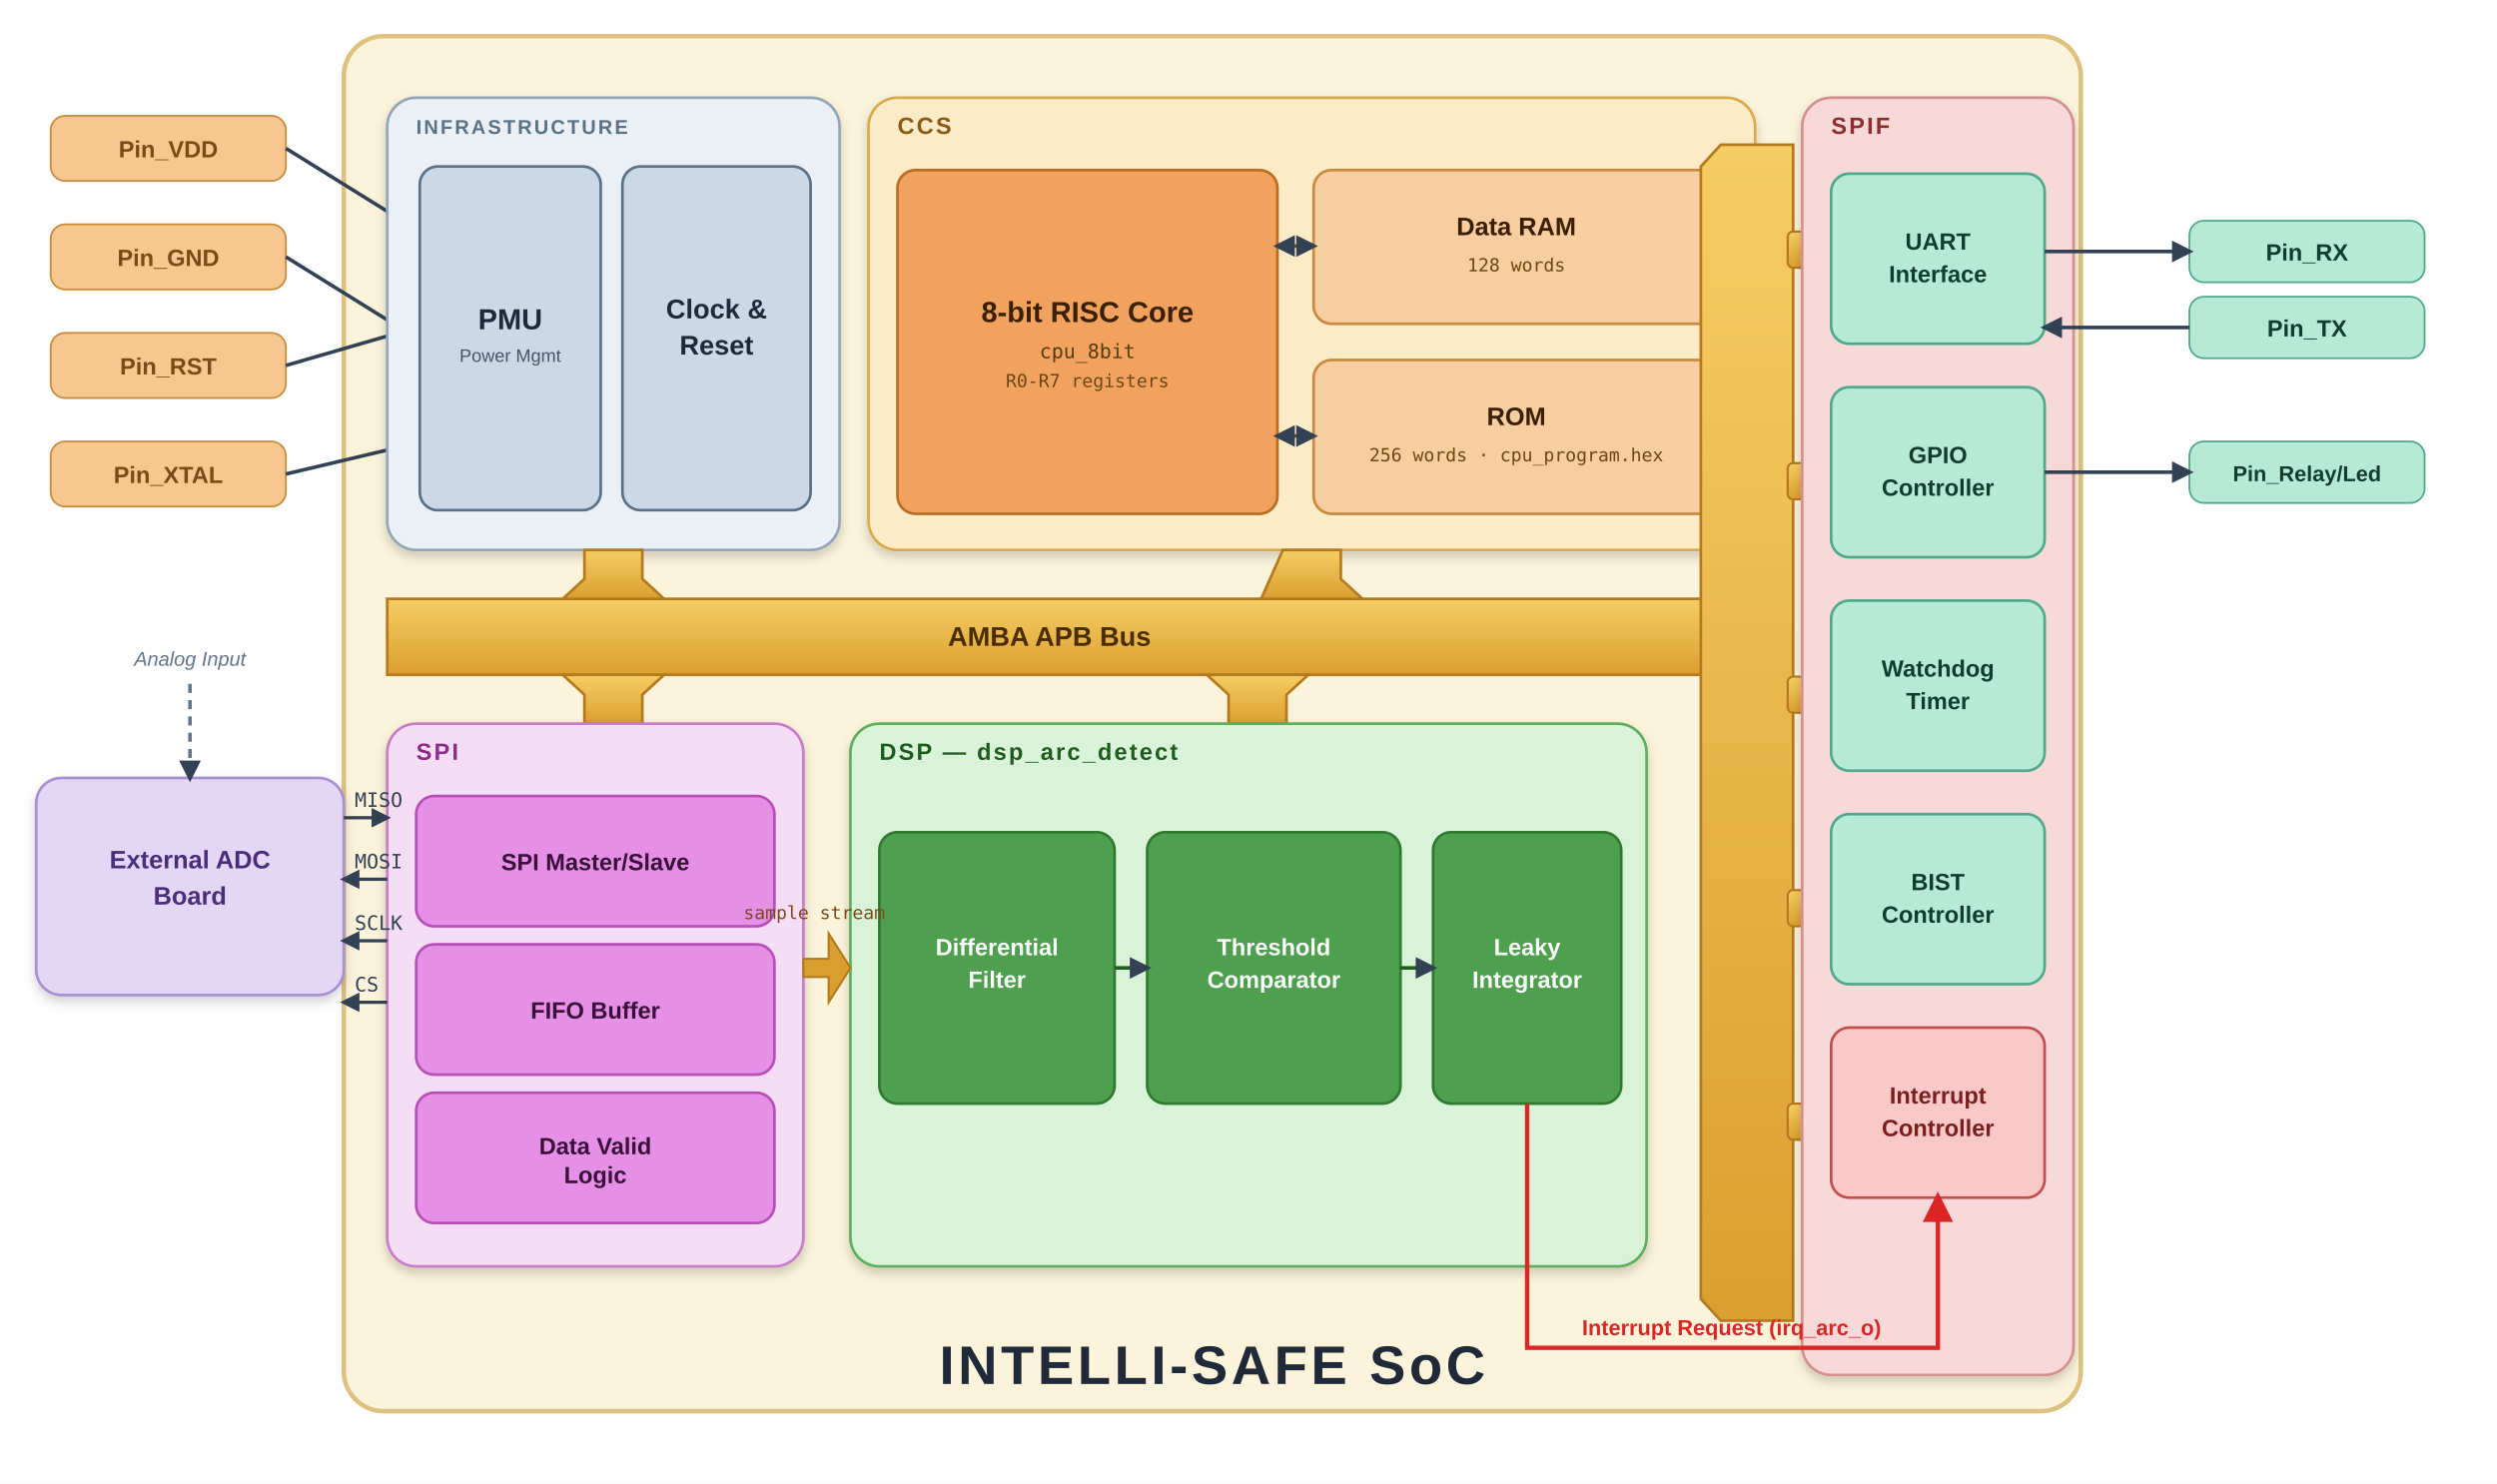
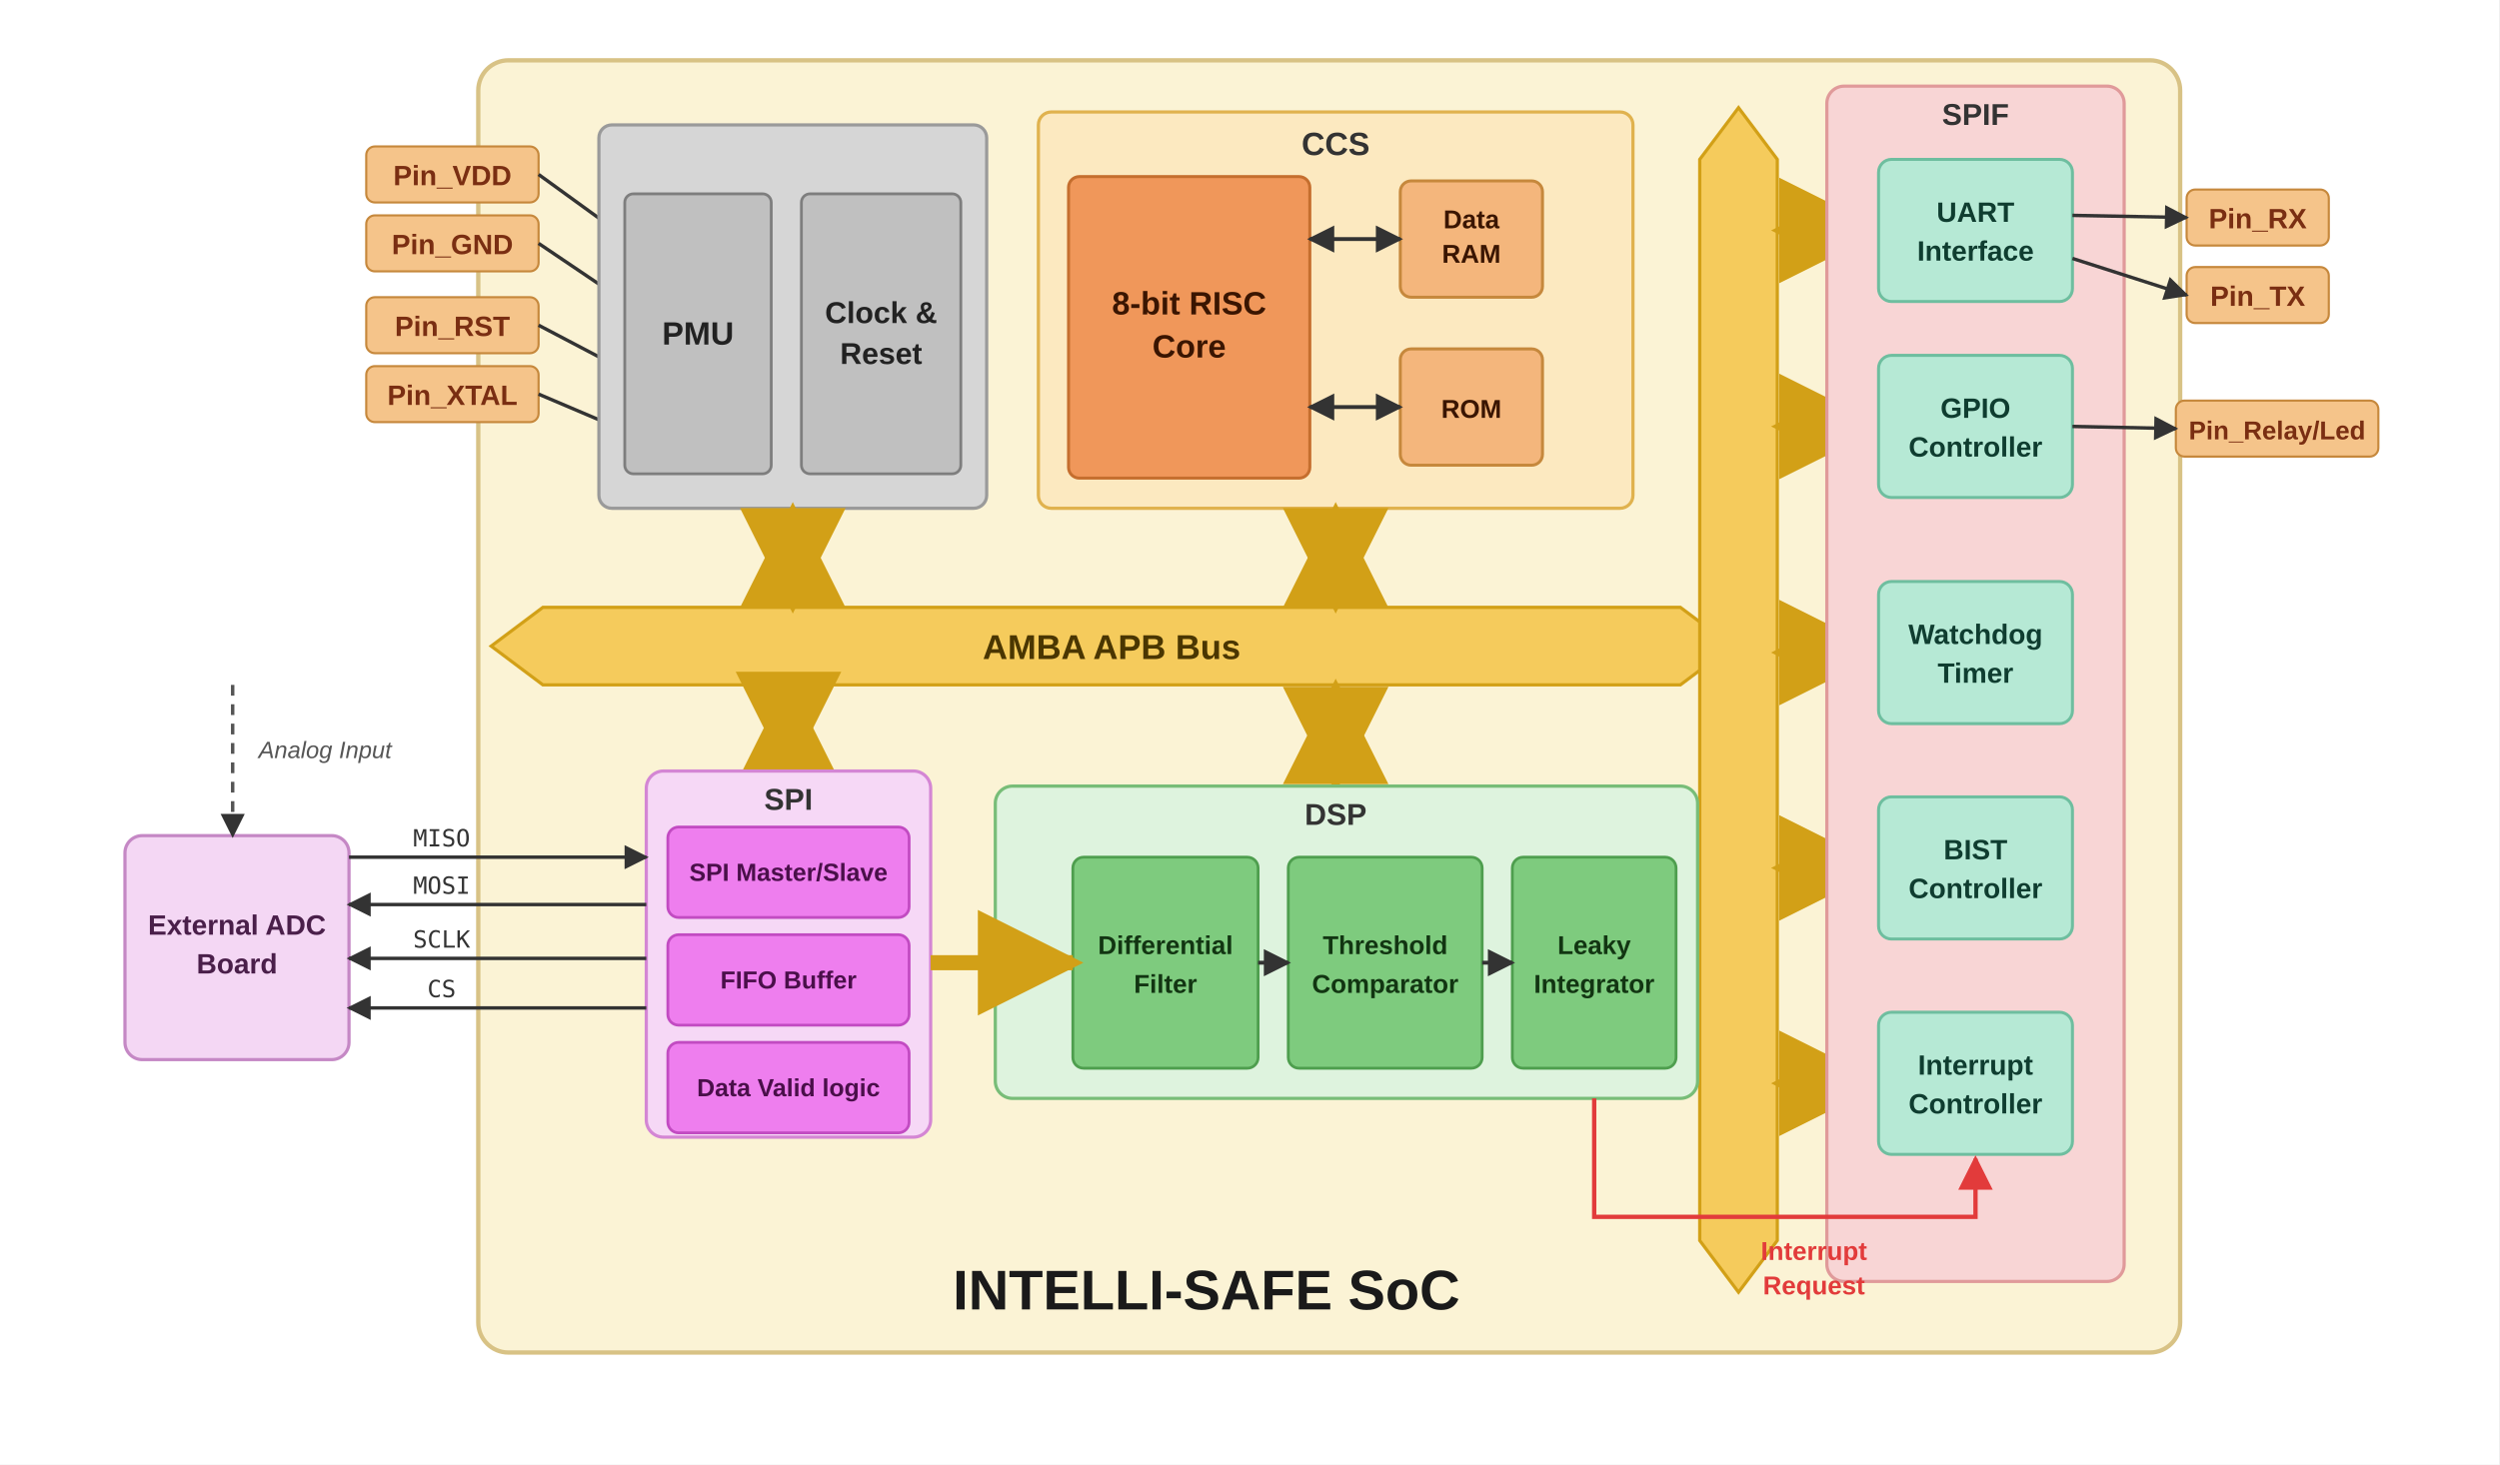
- <svg xmlns="http://www.w3.org/2000/svg" width="1380" height="820" viewBox="0 0 1380 820" role="img" aria-label="INTELLI-SAFE SoC top-level block diagram">
+ <svg xmlns="http://www.w3.org/2000/svg" width="1160" height="680" viewBox="0 0 1160 680" role="img" aria-label="INTELLI-SAFE SoC top-level block diagram">
  <defs>
-     <marker id="mDark" viewBox="0 0 10 10" refX="8" refY="5" markerWidth="6" markerHeight="6" orient="auto-start-reverse">
-       <path d="M0,0 L10,5 L0,10 Z" fill="#334155" />
+     <marker id="mBlk" viewBox="0 0 10 10" refX="9" refY="5" markerWidth="7" markerHeight="7" orient="auto-start-reverse">
+       <path d="M0,0 L10,5 L0,10 Z" fill="#333333" />
    </marker>
-     <marker id="mRed" viewBox="0 0 10 10" refX="8" refY="5" markerWidth="7" markerHeight="7" orient="auto-start-reverse">
-       <path d="M0,0 L10,5 L0,10 Z" fill="#DC2626" />
+     <marker id="mGold" viewBox="0 0 10 10" refX="9" refY="5" markerWidth="7" markerHeight="7" orient="auto-start-reverse">
+       <path d="M0,0 L10,5 L0,10 Z" fill="#D2A017" />
    </marker>
-     <filter id="ds" x="-20%" y="-20%" width="140%" height="140%">
-       <feDropShadow dx="0" dy="3" stdDeviation="3" flood-color="#000000" flood-opacity="0.18" />
-     </filter>
-     <linearGradient id="busGrad" x1="0" y1="0" x2="0" y2="1">
-       <stop offset="0%" stop-color="#F6CD63" />
-       <stop offset="100%" stop-color="#DA9F31" />
-     </linearGradient>
+     <marker id="mRed" viewBox="0 0 10 10" refX="9" refY="5" markerWidth="8" markerHeight="8" orient="auto-start-reverse">
+       <path d="M0,0 L10,5 L0,10 Z" fill="#E23B3B" />
+     </marker>
  </defs>
-   <rect x="0" y="0" width="1380" height="820" fill="#FFFFFF" />
-   <rect x="190" y="20" width="960" height="760" rx="22" fill="#FBF3DA" stroke="#DEC17E" stroke-width="2.5" />
-   <g font-family="Segoe UI, Arial, sans-serif" font-size="13" font-weight="600" fill="#7A4A18">
-     <g>
-       <rect x="28" y="64" width="130" height="36" rx="8" fill="#F6C88F" stroke="#C98A3E" />
-       <text x="93" y="87" text-anchor="middle">Pin_VDD</text>
-     </g>
-     <g>
-       <rect x="28" y="124" width="130" height="36" rx="8" fill="#F6C88F" stroke="#C98A3E" />
-       <text x="93" y="147" text-anchor="middle">Pin_GND</text>
-     </g>
-     <g>
-       <rect x="28" y="184" width="130" height="36" rx="8" fill="#F6C88F" stroke="#C98A3E" />
-       <text x="93" y="207" text-anchor="middle">Pin_RST</text>
-     </g>
-     <g>
-       <rect x="28" y="244" width="130" height="36" rx="8" fill="#F6C88F" stroke="#C98A3E" />
-       <text x="93" y="267" text-anchor="middle">Pin_XTAL</text>
-     </g>
+   <rect x="0" y="0" width="1160" height="680" fill="#FFFFFF" />
+   <rect x="222" y="28" width="790" height="600" rx="14" fill="#FBF3D5" stroke="#D8C285" stroke-width="2" />
+   <g font-family="Segoe UI, Arial, sans-serif" font-size="13" font-weight="700" fill="#7A2E12">
+     <rect x="170" y="68" width="80" height="26" rx="4" fill="#F5C48A" stroke="#C6883C" />
+     <text x="210" y="86" text-anchor="middle">Pin_VDD</text>
+     <rect x="170" y="100" width="80" height="26" rx="4" fill="#F5C48A" stroke="#C6883C" />
+     <text x="210" y="118" text-anchor="middle">Pin_GND</text>
+     <rect x="170" y="138" width="80" height="26" rx="4" fill="#F5C48A" stroke="#C6883C" />
+     <text x="210" y="156" text-anchor="middle">Pin_RST</text>
+     <rect x="170" y="170" width="80" height="26" rx="4" fill="#F5C48A" stroke="#C6883C" />
+     <text x="210" y="188" text-anchor="middle">Pin_XTAL</text>
  </g>
-   <g stroke="#334155" stroke-width="2" fill="none">
-     <line x1="158" y1="82" x2="232" y2="128" marker-end="url(#mDark)" />
-     <line x1="158" y1="142" x2="232" y2="188" marker-end="url(#mDark)" />
-     <line x1="158" y1="202" x2="344" y2="148" marker-end="url(#mDark)" />
-     <line x1="158" y1="262" x2="344" y2="218" marker-end="url(#mDark)" />
+   <g stroke="#333333" stroke-width="1.6" fill="none">
+     <line x1="250" y1="81" x2="290" y2="110" />
+     <line x1="250" y1="113" x2="290" y2="140" />
+     <line x1="250" y1="151" x2="290" y2="172" />
+     <line x1="250" y1="183" x2="290" y2="200" />
  </g>
-   <rect x="214" y="54" width="250" height="250" rx="16" fill="#EAF0F6" stroke="#93A5B8" stroke-width="1.5" filter="url(#ds)" />
-   <text x="230" y="74" font-family="Segoe UI, Arial, sans-serif" font-size="11" font-weight="700" letter-spacing="1.2" fill="#5B7186">INFRASTRUCTURE</text>
-   <rect x="232" y="92" width="100" height="190" rx="10" fill="#CBD8E6" stroke="#5B7186" stroke-width="1.5" />
-   <text x="282" y="182" text-anchor="middle" font-family="Segoe UI, Arial, sans-serif" font-size="16" font-weight="700" fill="#1E293B">PMU</text>
-   <text x="282" y="200" text-anchor="middle" font-family="Segoe UI, Arial, sans-serif" font-size="10" fill="#475569">Power Mgmt</text>
-   <rect x="344" y="92" width="104" height="190" rx="10" fill="#CBD8E6" stroke="#5B7186" stroke-width="1.5" />
-   <text x="396" y="176" text-anchor="middle" font-family="Segoe UI, Arial, sans-serif" font-size="15" font-weight="700" fill="#1E293B">Clock &amp;</text>
-   <text x="396" y="196" text-anchor="middle" font-family="Segoe UI, Arial, sans-serif" font-size="15" font-weight="700" fill="#1E293B">Reset</text>
-   <rect x="480" y="54" width="490" height="250" rx="16" fill="#FCEBC7" stroke="#D9A94B" stroke-width="1.5" filter="url(#ds)" />
-   <text x="496" y="74" font-family="Segoe UI, Arial, sans-serif" font-size="13" font-weight="700" letter-spacing="1.2" fill="#8A5A15">CCS</text>
-   <rect x="496" y="94" width="210" height="190" rx="10" fill="#F0A25E" stroke="#B96E22" stroke-width="1.5" />
-   <text x="601" y="178" text-anchor="middle" font-family="Segoe UI, Arial, sans-serif" font-size="16" font-weight="700" fill="#3A1F00">8-bit RISC Core</text>
-   <text x="601" y="198" text-anchor="middle" font-family="Consolas, monospace" font-size="11" fill="#5A3A10">cpu_8bit</text>
-   <text x="601" y="214" text-anchor="middle" font-family="Consolas, monospace" font-size="10" fill="#6B4712">R0-R7 registers</text>
-   <rect x="726" y="94" width="224" height="85" rx="10" fill="#F8CDA0" stroke="#C98A3E" stroke-width="1.5" />
-   <text x="838" y="130" text-anchor="middle" font-family="Segoe UI, Arial, sans-serif" font-size="14" font-weight="700" fill="#3A1F00">Data RAM</text>
-   <text x="838" y="150" text-anchor="middle" font-family="Consolas, monospace" font-size="10" fill="#6B4712">128 words</text>
-   <rect x="726" y="199" width="224" height="85" rx="10" fill="#F8CDA0" stroke="#C98A3E" stroke-width="1.5" />
-   <text x="838" y="235" text-anchor="middle" font-family="Segoe UI, Arial, sans-serif" font-size="14" font-weight="700" fill="#3A1F00">ROM</text>
-   <text x="838" y="255" text-anchor="middle" font-family="Consolas, monospace" font-size="10" fill="#6B4712">256 words · cpu_program.hex</text>
-   <g stroke="#7A4A18" stroke-width="2" fill="none">
-     <line x1="706" y1="136" x2="726" y2="136" marker-start="url(#mDark)" marker-end="url(#mDark)" />
-     <line x1="706" y1="241" x2="726" y2="241" marker-start="url(#mDark)" marker-end="url(#mDark)" />
+   <rect x="278" y="58" width="180" height="178" rx="6" fill="#D6D6D6" stroke="#9A9A9A" stroke-width="1.5" />
+   <rect x="290" y="90" width="68" height="130" rx="4" fill="#C0C0C0" stroke="#7E7E7E" stroke-width="1.3" />
+   <text x="324" y="160" text-anchor="middle" font-family="Segoe UI, Arial, sans-serif" font-size="15" font-weight="700" fill="#222222">PMU</text>
+   <rect x="372" y="90" width="74" height="130" rx="4" fill="#C0C0C0" stroke="#7E7E7E" stroke-width="1.3" />
+   <text x="409" y="150" text-anchor="middle" font-family="Segoe UI, Arial, sans-serif" font-size="14" font-weight="700" fill="#222222">Clock &amp;</text>
+   <text x="409" y="169" text-anchor="middle" font-family="Segoe UI, Arial, sans-serif" font-size="14" font-weight="700" fill="#222222">Reset</text>
+   <rect x="482" y="52" width="276" height="184" rx="6" fill="#FCE9C0" stroke="#E0B24E" stroke-width="1.5" />
+   <text x="620" y="72" text-anchor="middle" font-family="Segoe UI, Arial, sans-serif" font-size="15" font-weight="700" fill="#333333">CCS</text>
+   <rect x="496" y="82" width="112" height="140" rx="5" fill="#F0975A" stroke="#C56E2E" stroke-width="1.4" />
+   <text x="552" y="146" text-anchor="middle" font-family="Segoe UI, Arial, sans-serif" font-size="15" font-weight="700" fill="#3A1500">8-bit RISC</text>
+   <text x="552" y="166" text-anchor="middle" font-family="Segoe UI, Arial, sans-serif" font-size="15" font-weight="700" fill="#3A1500">Core</text>
+   <rect x="650" y="84" width="66" height="54" rx="5" fill="#F4B67C" stroke="#C6883C" stroke-width="1.4" />
+   <text x="683" y="106" text-anchor="middle" font-family="Segoe UI, Arial, sans-serif" font-size="12" font-weight="700" fill="#3A1500">Data</text>
+   <text x="683" y="122" text-anchor="middle" font-family="Segoe UI, Arial, sans-serif" font-size="12" font-weight="700" fill="#3A1500">RAM</text>
+   <rect x="650" y="162" width="66" height="54" rx="5" fill="#F4B67C" stroke="#C6883C" stroke-width="1.4" />
+   <text x="683" y="194" text-anchor="middle" font-family="Segoe UI, Arial, sans-serif" font-size="12" font-weight="700" fill="#3A1500">ROM</text>
+   <g stroke="#333333" stroke-width="1.8" fill="none">
+     <line x1="608" y1="111" x2="650" y2="111" marker-start="url(#mBlk)" marker-end="url(#mBlk)" />
+     <line x1="608" y1="189" x2="650" y2="189" marker-start="url(#mBlk)" marker-end="url(#mBlk)" />
  </g>
-   <path d="M214,331 L950,331 L970,352 L950,373 L214,373 Z" fill="url(#busGrad)" stroke="#B5791E" stroke-width="1.5" />
-   <text x="580" y="357" text-anchor="middle" font-family="Segoe UI, Arial, sans-serif" font-size="15" font-weight="700" fill="#4A2E00">AMBA APB Bus</text>
-   <g fill="url(#busGrad)" stroke="#B5791E" stroke-width="1.5">
-     <path d="M323,304 L355,304 L355,320 L367,331 L311,331 L323,320 Z" />
-     <path d="M709,304 L741,304 L741,320 L753,331 L697,331 Z" />
-     <path d="M311,373 L367,373 L355,384 L355,400 L323,400 L323,384 Z" />
-     <path d="M667,373 L723,373 L711,384 L711,400 L679,400 L679,384 Z" />
+   <polygon points="228,300 252,282 780,282 804,300 780,318 252,318" fill="#F5CB5C" stroke="#D2A017" stroke-width="1.5" />
+   <text x="516" y="306" text-anchor="middle" font-family="Segoe UI, Arial, sans-serif" font-size="16" font-weight="700" fill="#4A3600">AMBA APB Bus</text>
+   <g stroke="#D2A017" stroke-width="7" fill="none">
+     <line x1="368" y1="238" x2="368" y2="280" marker-start="url(#mGold)" marker-end="url(#mGold)" />
+     <line x1="620" y1="238" x2="620" y2="280" marker-start="url(#mGold)" marker-end="url(#mGold)" />
+     <line x1="366" y1="320" x2="366" y2="356" marker-start="url(#mGold)" marker-end="url(#mGold)" />
+     <line x1="620" y1="320" x2="620" y2="363" marker-start="url(#mGold)" marker-end="url(#mGold)" />
  </g>
-   <path d="M951,80 L991,80 L991,730 L951,730 L940,718 L940,92 Z" fill="url(#busGrad)" stroke="#B5791E" stroke-width="1.5" />
-   <g fill="url(#busGrad)" stroke="#B5791E" stroke-width="1.2">
-     <rect x="988" y="128" width="24" height="20" rx="3" />
-     <rect x="988" y="256" width="24" height="20" rx="3" />
-     <rect x="988" y="374" width="24" height="20" rx="3" />
-     <rect x="988" y="492" width="24" height="20" rx="3" />
-     <rect x="988" y="610" width="24" height="20" rx="3" />
+   <polygon points="807,50 825,74 825,576 807,600 789,576 789,74" fill="#F5CB5C" stroke="#D2A017" stroke-width="1.5" />
+   <g stroke="#D2A017" stroke-width="7" fill="none">
+     <line x1="827" y1="107" x2="870" y2="107" marker-start="url(#mGold)" marker-end="url(#mGold)" />
+     <line x1="827" y1="198" x2="870" y2="198" marker-start="url(#mGold)" marker-end="url(#mGold)" />
+     <line x1="827" y1="303" x2="870" y2="303" marker-start="url(#mGold)" marker-end="url(#mGold)" />
+     <line x1="827" y1="403" x2="870" y2="403" marker-start="url(#mGold)" marker-end="url(#mGold)" />
+     <line x1="827" y1="503" x2="870" y2="503" marker-start="url(#mGold)" marker-end="url(#mGold)" />
  </g>
-   <rect x="996" y="54" width="150" height="706" rx="16" fill="#F8D9D9" stroke="#D68F8F" stroke-width="1.5" filter="url(#ds)" />
-   <text x="1012" y="74" font-family="Segoe UI, Arial, sans-serif" font-size="13" font-weight="700" letter-spacing="1.2" fill="#8A2E2E">SPIF</text>
+   <rect x="848" y="40" width="138" height="555" rx="8" fill="#F8D5D5" stroke="#E09A9A" stroke-width="1.5" />
+   <text x="917" y="58" text-anchor="middle" font-family="Segoe UI, Arial, sans-serif" font-size="14" font-weight="700" fill="#333333">SPIF</text>
  <g font-family="Segoe UI, Arial, sans-serif" font-size="13" font-weight="700" fill="#0F3D30">
-     <rect x="1012" y="96" width="118" height="94" rx="10" fill="#B7EAD6" stroke="#4FA98A" stroke-width="1.5" />
-     <text x="1071" y="138" text-anchor="middle">UART</text>
-     <text x="1071" y="156" text-anchor="middle">Interface</text>
-     <rect x="1012" y="214" width="118" height="94" rx="10" fill="#B7EAD6" stroke="#4FA98A" stroke-width="1.5" />
-     <text x="1071" y="256" text-anchor="middle">GPIO</text>
-     <text x="1071" y="274" text-anchor="middle">Controller</text>
-     <rect x="1012" y="332" width="118" height="94" rx="10" fill="#B7EAD6" stroke="#4FA98A" stroke-width="1.5" />
-     <text x="1071" y="374" text-anchor="middle">Watchdog</text>
-     <text x="1071" y="392" text-anchor="middle">Timer</text>
-     <rect x="1012" y="450" width="118" height="94" rx="10" fill="#B7EAD6" stroke="#4FA98A" stroke-width="1.5" />
-     <text x="1071" y="492" text-anchor="middle">BIST</text>
-     <text x="1071" y="510" text-anchor="middle">Controller</text>
-     <rect x="1012" y="568" width="118" height="94" rx="10" fill="#FBC8C8" stroke="#C24F4F" stroke-width="1.5" />
-     <text x="1071" y="610" text-anchor="middle" fill="#7A1F1F">Interrupt</text>
-     <text x="1071" y="628" text-anchor="middle" fill="#7A1F1F">Controller</text>
+     <rect x="872" y="74" width="90" height="66" rx="6" fill="#B6E9D5" stroke="#6EBE9F" stroke-width="1.4" />
+     <text x="917" y="103" text-anchor="middle">UART</text>
+     <text x="917" y="121" text-anchor="middle">Interface</text>
+     <rect x="872" y="165" width="90" height="66" rx="6" fill="#B6E9D5" stroke="#6EBE9F" stroke-width="1.4" />
+     <text x="917" y="194" text-anchor="middle">GPIO</text>
+     <text x="917" y="212" text-anchor="middle">Controller</text>
+     <rect x="872" y="270" width="90" height="66" rx="6" fill="#B6E9D5" stroke="#6EBE9F" stroke-width="1.4" />
+     <text x="917" y="299" text-anchor="middle">Watchdog</text>
+     <text x="917" y="317" text-anchor="middle">Timer</text>
+     <rect x="872" y="370" width="90" height="66" rx="6" fill="#B6E9D5" stroke="#6EBE9F" stroke-width="1.4" />
+     <text x="917" y="399" text-anchor="middle">BIST</text>
+     <text x="917" y="417" text-anchor="middle">Controller</text>
+     <rect x="872" y="470" width="90" height="66" rx="6" fill="#B6E9D5" stroke="#6EBE9F" stroke-width="1.4" />
+     <text x="917" y="499" text-anchor="middle">Interrupt</text>
+     <text x="917" y="517" text-anchor="middle">Controller</text>
  </g>
-   <g font-family="Segoe UI, Arial, sans-serif" font-size="13" font-weight="600" fill="#0F3D30">
-     <rect x="1210" y="122" width="130" height="34" rx="8" fill="#B7EAD6" stroke="#4FA98A" />
-     <text x="1275" y="144" text-anchor="middle">Pin_RX</text>
-     <rect x="1210" y="164" width="130" height="34" rx="8" fill="#B7EAD6" stroke="#4FA98A" />
-     <text x="1275" y="186" text-anchor="middle">Pin_TX</text>
-     <rect x="1210" y="244" width="130" height="34" rx="8" fill="#B7EAD6" stroke="#4FA98A" />
-     <text x="1275" y="266" text-anchor="middle" font-size="12">Pin_Relay/Led</text>
+   <g font-family="Segoe UI, Arial, sans-serif" font-size="13" font-weight="700" fill="#7A2E12">
+     <rect x="1015" y="88" width="66" height="26" rx="4" fill="#F5C48A" stroke="#C6883C" />
+     <text x="1048" y="106" text-anchor="middle">Pin_RX</text>
+     <rect x="1015" y="124" width="66" height="26" rx="4" fill="#F5C48A" stroke="#C6883C" />
+     <text x="1048" y="142" text-anchor="middle">Pin_TX</text>
+     <rect x="1010" y="186" width="94" height="26" rx="4" fill="#F5C48A" stroke="#C6883C" />
+     <text x="1057" y="204" text-anchor="middle" font-size="12">Pin_Relay/Led</text>
  </g>
-   <g stroke="#334155" stroke-width="2" fill="none">
-     <line x1="1130" y1="139" x2="1210" y2="139" marker-end="url(#mDark)" />
-     <line x1="1210" y1="181" x2="1130" y2="181" marker-end="url(#mDark)" />
-     <line x1="1130" y1="261" x2="1210" y2="261" marker-end="url(#mDark)" />
+   <g stroke="#333333" stroke-width="1.6" fill="none">
+     <line x1="962" y1="100" x2="1015" y2="101" marker-end="url(#mBlk)" />
+     <line x1="962" y1="120" x2="1015" y2="137" marker-end="url(#mBlk)" />
+     <line x1="962" y1="198" x2="1010" y2="199" marker-end="url(#mBlk)" />
  </g>
-   <rect x="20" y="430" width="170" height="120" rx="14" fill="#E4D6F5" stroke="#A98FD1" stroke-width="1.5" filter="url(#ds)" />
-   <text x="105" y="480" text-anchor="middle" font-family="Segoe UI, Arial, sans-serif" font-size="14" font-weight="700" fill="#4B2E7A">External ADC</text>
-   <text x="105" y="500" text-anchor="middle" font-family="Segoe UI, Arial, sans-serif" font-size="14" font-weight="700" fill="#4B2E7A">Board</text>
-   <line x1="105" y1="378" x2="105" y2="430" stroke="#64748B" stroke-width="2" stroke-dasharray="5,4" marker-end="url(#mDark)" />
-   <text x="105" y="368" text-anchor="middle" font-family="Segoe UI, Arial, sans-serif" font-size="11" font-style="italic" fill="#64748B">Analog Input</text>
-   <rect x="214" y="400" width="230" height="300" rx="16" fill="#F6DDF6" stroke="#C77DC7" stroke-width="1.5" filter="url(#ds)" />
-   <text x="230" y="420" font-family="Segoe UI, Arial, sans-serif" font-size="13" font-weight="700" letter-spacing="1.2" fill="#8A2E8A">SPI</text>
-   <g font-family="Segoe UI, Arial, sans-serif" font-size="13" font-weight="700" fill="#3A0F3A">
-     <rect x="230" y="440" width="198" height="72" rx="10" fill="#E68FE6" stroke="#B84FB8" stroke-width="1.5" />
-     <text x="329" y="481" text-anchor="middle">SPI Master/Slave</text>
-     <rect x="230" y="522" width="198" height="72" rx="10" fill="#E68FE6" stroke="#B84FB8" stroke-width="1.5" />
-     <text x="329" y="563" text-anchor="middle">FIFO Buffer</text>
-     <rect x="230" y="604" width="198" height="72" rx="10" fill="#E68FE6" stroke="#B84FB8" stroke-width="1.5" />
-     <text x="329" y="638" text-anchor="middle">Data Valid</text>
-     <text x="329" y="654" text-anchor="middle">Logic</text>
+   <rect x="58" y="388" width="104" height="104" rx="8" fill="#F4D7F4" stroke="#C588C5" stroke-width="1.5" />
+   <text x="110" y="434" text-anchor="middle" font-family="Segoe UI, Arial, sans-serif" font-size="13" font-weight="700" fill="#4A1F4A">External ADC</text>
+   <text x="110" y="452" text-anchor="middle" font-family="Segoe UI, Arial, sans-serif" font-size="13" font-weight="700" fill="#4A1F4A">Board</text>
+   <line x1="108" y1="318" x2="108" y2="388" stroke="#555555" stroke-width="1.6" stroke-dasharray="5,4" fill="none" marker-end="url(#mBlk)" />
+   <text x="120" y="352" font-family="Segoe UI, Arial, sans-serif" font-size="11" font-style="italic" fill="#555555">Analog Input</text>
+   <rect x="300" y="358" width="132" height="170" rx="8" fill="#F6D8F6" stroke="#D486D4" stroke-width="1.5" />
+   <text x="366" y="376" text-anchor="middle" font-family="Segoe UI, Arial, sans-serif" font-size="14" font-weight="700" fill="#333333">SPI</text>
+   <g font-family="Segoe UI, Arial, sans-serif" font-size="11.5" font-weight="700" fill="#4A0F4A">
+     <rect x="310" y="384" width="112" height="42" rx="5" fill="#EE7EEE" stroke="#C24BC2" stroke-width="1.3" />
+     <text x="366" y="409" text-anchor="middle">SPI Master/Slave</text>
+     <rect x="310" y="434" width="112" height="42" rx="5" fill="#EE7EEE" stroke="#C24BC2" stroke-width="1.3" />
+     <text x="366" y="459" text-anchor="middle">FIFO Buffer</text>
+     <rect x="310" y="484" width="112" height="42" rx="5" fill="#EE7EEE" stroke="#C24BC2" stroke-width="1.3" />
+     <text x="366" y="509" text-anchor="middle">Data Valid logic</text>
  </g>
-   <g stroke="#334155" stroke-width="1.8" fill="none" font-family="Consolas, monospace" font-size="11">
-     <line x1="190" y1="452" x2="214" y2="452" marker-end="url(#mDark)" />
-     <line x1="214" y1="486" x2="190" y2="486" marker-end="url(#mDark)" />
-     <line x1="214" y1="520" x2="190" y2="520" marker-end="url(#mDark)" />
-     <line x1="214" y1="554" x2="190" y2="554" marker-end="url(#mDark)" />
+   <g stroke="#333333" stroke-width="1.6" fill="none">
+     <line x1="162" y1="398" x2="300" y2="398" marker-end="url(#mBlk)" />
+     <line x1="300" y1="420" x2="162" y2="420" marker-end="url(#mBlk)" />
+     <line x1="300" y1="445" x2="162" y2="445" marker-end="url(#mBlk)" />
+     <line x1="300" y1="468" x2="162" y2="468" marker-end="url(#mBlk)" />
  </g>
-   <g font-family="Consolas, monospace" font-size="11" fill="#334155">
-     <text x="196" y="446">MISO</text>
-     <text x="196" y="480">MOSI</text>
-     <text x="196" y="514">SCLK</text>
-     <text x="196" y="548">CS</text>
+   <g font-family="Consolas, monospace" font-size="11" fill="#333333">
+     <text x="205" y="393" text-anchor="middle">MISO</text>
+     <text x="205" y="415" text-anchor="middle">MOSI</text>
+     <text x="205" y="440" text-anchor="middle">SCLK</text>
+     <text x="205" y="463" text-anchor="middle">CS</text>
  </g>
-   <rect x="470" y="400" width="440" height="300" rx="16" fill="#D9F3D9" stroke="#5FAE5F" stroke-width="1.5" filter="url(#ds)" />
-   <text x="486" y="420" font-family="Segoe UI, Arial, sans-serif" font-size="13" font-weight="700" letter-spacing="1.2" fill="#1F5C1F">DSP — dsp_arc_detect</text>
-   <g font-family="Segoe UI, Arial, sans-serif" font-size="13" font-weight="700" fill="#FFFFFF">
-     <rect x="486" y="460" width="130" height="150" rx="10" fill="#4E9F4E" stroke="#2F7A2F" stroke-width="1.5" />
-     <text x="551" y="528" text-anchor="middle">Differential</text>
-     <text x="551" y="546" text-anchor="middle">Filter</text>
-     <rect x="634" y="460" width="140" height="150" rx="10" fill="#4E9F4E" stroke="#2F7A2F" stroke-width="1.5" />
-     <text x="704" y="528" text-anchor="middle">Threshold</text>
-     <text x="704" y="546" text-anchor="middle">Comparator</text>
-     <rect x="792" y="460" width="104" height="150" rx="10" fill="#4E9F4E" stroke="#2F7A2F" stroke-width="1.5" />
-     <text x="844" y="528" text-anchor="middle">Leaky</text>
-     <text x="844" y="546" text-anchor="middle">Integrator</text>
+   <rect x="462" y="365" width="326" height="145" rx="8" fill="#DEF3DE" stroke="#78BD78" stroke-width="1.5" />
+   <text x="620" y="383" text-anchor="middle" font-family="Segoe UI, Arial, sans-serif" font-size="14" font-weight="700" fill="#333333">DSP</text>
+   <g font-family="Segoe UI, Arial, sans-serif" font-size="12" font-weight="700" fill="#123512">
+     <rect x="498" y="398" width="86" height="98" rx="5" fill="#7ECB7E" stroke="#4E9E4E" stroke-width="1.3" />
+     <text x="541" y="443" text-anchor="middle">Differential</text>
+     <text x="541" y="461" text-anchor="middle">Filter</text>
+     <rect x="598" y="398" width="90" height="98" rx="5" fill="#7ECB7E" stroke="#4E9E4E" stroke-width="1.3" />
+     <text x="643" y="443" text-anchor="middle">Threshold</text>
+     <text x="643" y="461" text-anchor="middle">Comparator</text>
+     <rect x="702" y="398" width="76" height="98" rx="5" fill="#7ECB7E" stroke="#4E9E4E" stroke-width="1.3" />
+     <text x="740" y="443" text-anchor="middle">Leaky</text>
+     <text x="740" y="461" text-anchor="middle">Integrator</text>
  </g>
-   <g stroke="#1F5C1F" stroke-width="2" fill="none">
-     <line x1="616" y1="535" x2="634" y2="535" marker-end="url(#mDark)" />
-     <line x1="774" y1="535" x2="792" y2="535" marker-end="url(#mDark)" />
+   <g stroke="#333333" stroke-width="1.8" fill="none">
+     <line x1="584" y1="447" x2="598" y2="447" marker-end="url(#mBlk)" />
+     <line x1="688" y1="447" x2="702" y2="447" marker-end="url(#mBlk)" />
  </g>
-   <path d="M444,530 L458,530 L458,516 L470,535 L458,554 L458,540 L444,540 Z" fill="#DA9F31" stroke="#B5791E" stroke-width="1.2" />
-   <text x="450" y="508" text-anchor="middle" font-family="Consolas, monospace" font-size="10" fill="#7A4A18">sample stream</text>
-   <path d="M844,610 L844,745 L1071,745 L1071,662" fill="none" stroke="#DC2626" stroke-width="2.4" marker-end="url(#mRed)" />
-   <text x="957" y="738" text-anchor="middle" font-family="Segoe UI, Arial, sans-serif" font-size="12" font-weight="700" fill="#DC2626">Interrupt Request (irq_arc_o)</text>
-   <text x="670" y="765" text-anchor="middle" font-family="Segoe UI, Arial, sans-serif" font-size="30" font-weight="800" letter-spacing="2" fill="#1F2937">INTELLI-SAFE SoC</text>
+   <line x1="432" y1="447" x2="498" y2="447" stroke="#D2A017" stroke-width="7" fill="none" marker-end="url(#mGold)" />
+   <path d="M740,510 L740,565 L917,565 L917,538" fill="none" stroke="#E23B3B" stroke-width="2" marker-end="url(#mRed)" />
+   <text x="842" y="585" text-anchor="middle" font-family="Segoe UI, Arial, sans-serif" font-size="12" font-weight="700" fill="#E23B3B">Interrupt</text>
+   <text x="842" y="601" text-anchor="middle" font-family="Segoe UI, Arial, sans-serif" font-size="12" font-weight="700" fill="#E23B3B">Request</text>
+   <text x="560" y="608" text-anchor="middle" font-family="Segoe UI, Arial, sans-serif" font-size="26" font-weight="800" fill="#1A1A1A">INTELLI-SAFE SoC</text>
</svg>
